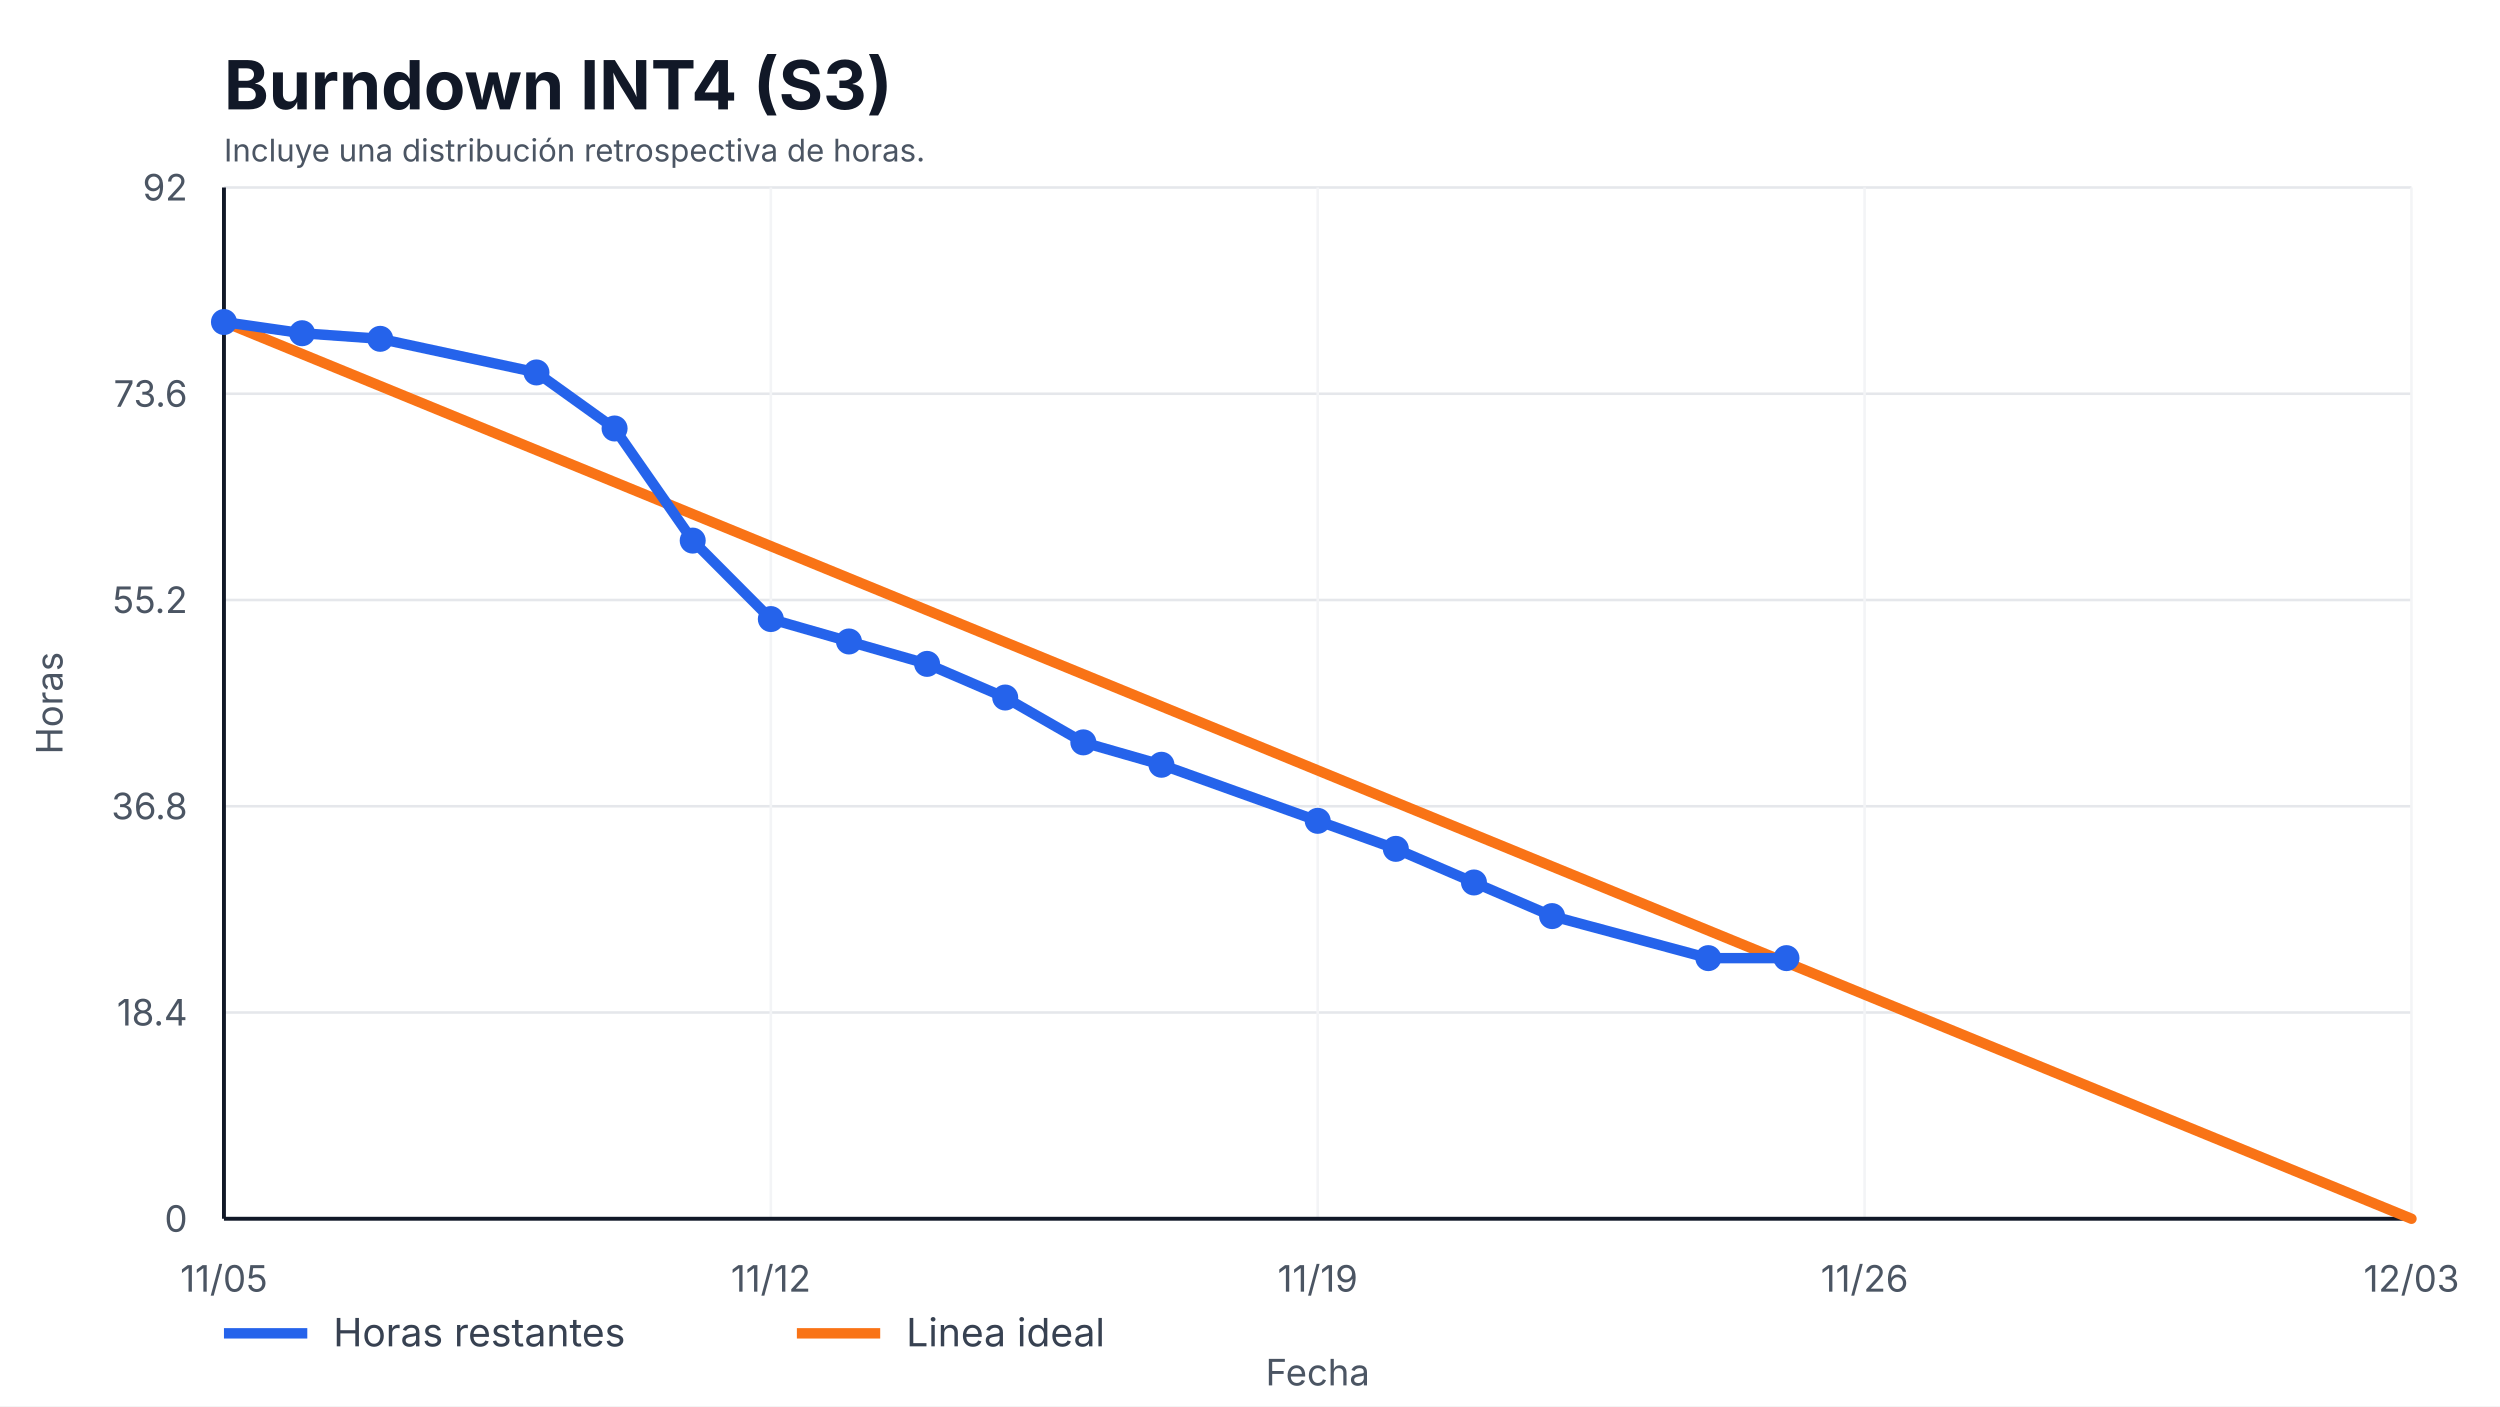
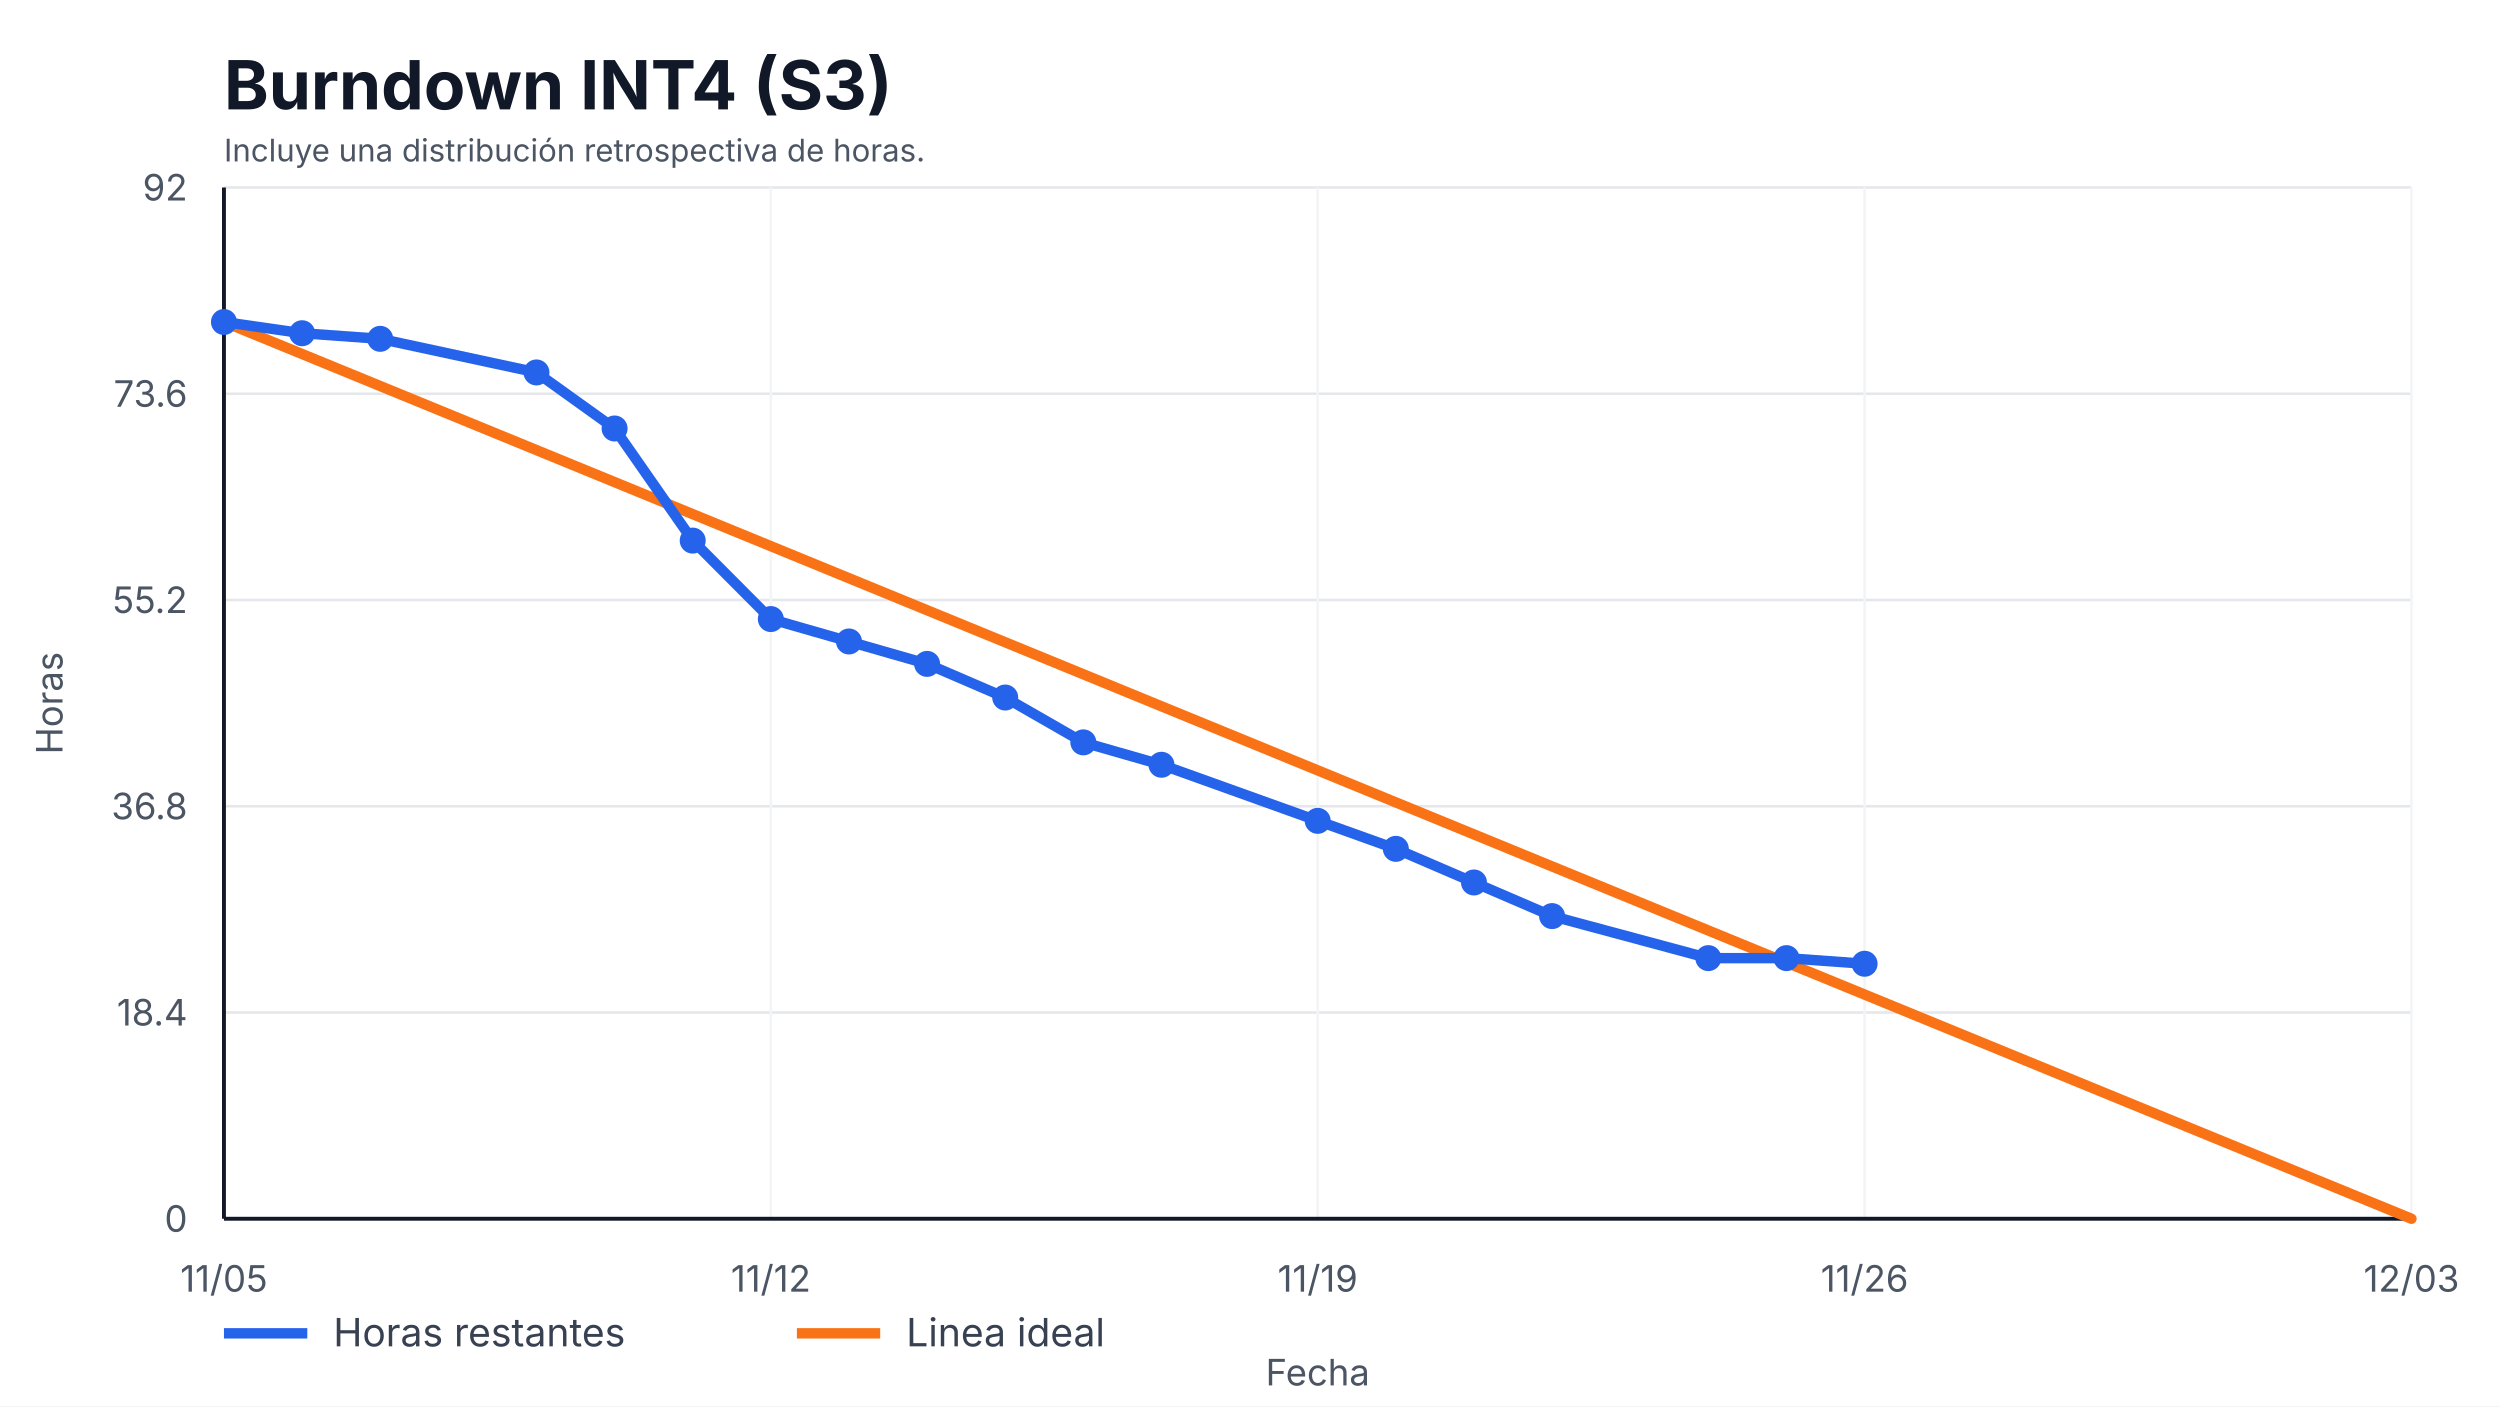
<svg xmlns="http://www.w3.org/2000/svg" width="960" height="540" viewBox="0 0 960 540" role="img" aria-label="Burndown INT4 (S3)">
  <style>
    text { font-family: -apple-system, BlinkMacSystemFont, "Segoe UI", sans-serif; fill: #111827; }
    .title { font-size: 26px; font-weight: 700; }
    .axis { font-size: 14px; fill: #4b5563; }
    .legend { font-size: 15px; fill: #374151; }
    .overrun { font-size: 14px; font-weight: 700; fill: #b91c1c; }
  </style>
  <rect width="100%" height="100%" fill="#ffffff" />
  <text x="86" y="42" class="title">Burndown INT4 (S3)</text>
  <text x="86" y="62" class="axis" style="font-size:12px">Incluye una distribución retrospectiva de horas.</text>
  <g>
    <line x1="86" y1="468.00" x2="926" y2="468.00" stroke="#e5e7eb" />
    <line x1="86" y1="388.80" x2="926" y2="388.80" stroke="#e5e7eb" />
    <line x1="86" y1="309.60" x2="926" y2="309.60" stroke="#e5e7eb" />
    <line x1="86" y1="230.40" x2="926" y2="230.40" stroke="#e5e7eb" />
    <line x1="86" y1="151.20" x2="926" y2="151.20" stroke="#e5e7eb" />
    <line x1="86" y1="72.00" x2="926" y2="72.00" stroke="#e5e7eb" />
  </g>
  <g>
    <line x1="86.00" y1="72" x2="86.00" y2="468" stroke="#f3f4f6" />
    <text x="86.00" y="496" text-anchor="middle" class="axis">11/05</text>
    <line x1="296.00" y1="72" x2="296.00" y2="468" stroke="#f3f4f6" />
    <text x="296.00" y="496" text-anchor="middle" class="axis">11/12</text>
    <line x1="506.00" y1="72" x2="506.00" y2="468" stroke="#f3f4f6" />
    <text x="506.00" y="496" text-anchor="middle" class="axis">11/19</text>
    <line x1="716.00" y1="72" x2="716.00" y2="468" stroke="#f3f4f6" />
    <text x="716.00" y="496" text-anchor="middle" class="axis">11/26</text>
    <line x1="926.00" y1="72" x2="926.00" y2="468" stroke="#f3f4f6" />
    <text x="926.00" y="496" text-anchor="middle" class="axis">12/03</text>
  </g>
  <line x1="86" y1="468" x2="926" y2="468" stroke="#111827" stroke-width="1.5" />
  <line x1="86" y1="72" x2="86" y2="468" stroke="#111827" stroke-width="1.5" />
  <g>
    <text x="72" y="473.00" text-anchor="end" class="axis">0</text>
    <text x="72" y="393.80" text-anchor="end" class="axis">18.4</text>
    <text x="72" y="314.60" text-anchor="end" class="axis">36.8</text>
    <text x="72" y="235.40" text-anchor="end" class="axis">55.2</text>
    <text x="72" y="156.20" text-anchor="end" class="axis">73.6</text>
    <text x="72" y="77.00" text-anchor="end" class="axis">92</text>
  </g>
  <polyline points="86.00,123.65 926.00,468.00" fill="none" stroke="#f97316" stroke-width="4" stroke-linecap="round" />
-   <polyline points="86.00,123.65 116.00,127.96 146.00,130.11 206.00,143.02 236.00,164.54 266.00,207.59 296.00,237.72 326.00,246.33 356.00,254.93 386.00,267.85 416.00,285.07 446.00,293.67 506.00,315.20 536.00,325.96 566.00,338.87 596.00,351.78 656.00,367.92 686.00,367.92" fill="none" stroke="#2563eb" stroke-width="4" stroke-linecap="round" stroke-linejoin="round" />
+   <polyline points="86.00,123.65 116.00,127.96 146.00,130.11 206.00,143.02 236.00,164.54 266.00,207.59 296.00,237.72 326.00,246.33 356.00,254.93 386.00,267.85 416.00,285.07 446.00,293.67 506.00,315.20 536.00,325.96 566.00,338.87 596.00,351.78 656.00,367.92 686.00,367.92 716.00,370.08" fill="none" stroke="#2563eb" stroke-width="4" stroke-linecap="round" stroke-linejoin="round" />
  <g>
    <circle cx="86.00" cy="123.65" r="5" fill="#2563eb" />
    <circle cx="116.00" cy="127.96" r="5" fill="#2563eb" />
    <circle cx="146.00" cy="130.11" r="5" fill="#2563eb" />
    <circle cx="206.00" cy="143.02" r="5" fill="#2563eb" />
    <circle cx="236.00" cy="164.54" r="5" fill="#2563eb" />
    <circle cx="266.00" cy="207.59" r="5" fill="#2563eb" />
    <circle cx="296.00" cy="237.72" r="5" fill="#2563eb" />
    <circle cx="326.00" cy="246.33" r="5" fill="#2563eb" />
    <circle cx="356.00" cy="254.93" r="5" fill="#2563eb" />
    <circle cx="386.00" cy="267.85" r="5" fill="#2563eb" />
    <circle cx="416.00" cy="285.07" r="5" fill="#2563eb" />
    <circle cx="446.00" cy="293.67" r="5" fill="#2563eb" />
    <circle cx="506.00" cy="315.20" r="5" fill="#2563eb" />
    <circle cx="536.00" cy="325.96" r="5" fill="#2563eb" />
    <circle cx="566.00" cy="338.87" r="5" fill="#2563eb" />
    <circle cx="596.00" cy="351.78" r="5" fill="#2563eb" />
    <circle cx="656.00" cy="367.92" r="5" fill="#2563eb" />
    <circle cx="686.00" cy="367.92" r="5" fill="#2563eb" />
+     <circle cx="716.00" cy="370.08" r="5" fill="#2563eb" />
  </g>
  <line x1="86" y1="512" x2="118" y2="512" stroke="#2563eb" stroke-width="4" />
  <text x="128" y="517" class="legend">Horas restantes</text>
  <line x1="306" y1="512" x2="338" y2="512" stroke="#f97316" stroke-width="4" />
  <text x="348" y="517" class="legend">Linea ideal</text>
  <text x="506.0" y="532" text-anchor="middle" class="axis">Fecha</text>
  <text x="24" y="270.0" transform="rotate(-90 24,270.0)" text-anchor="middle" class="axis">Horas</text>
</svg>
